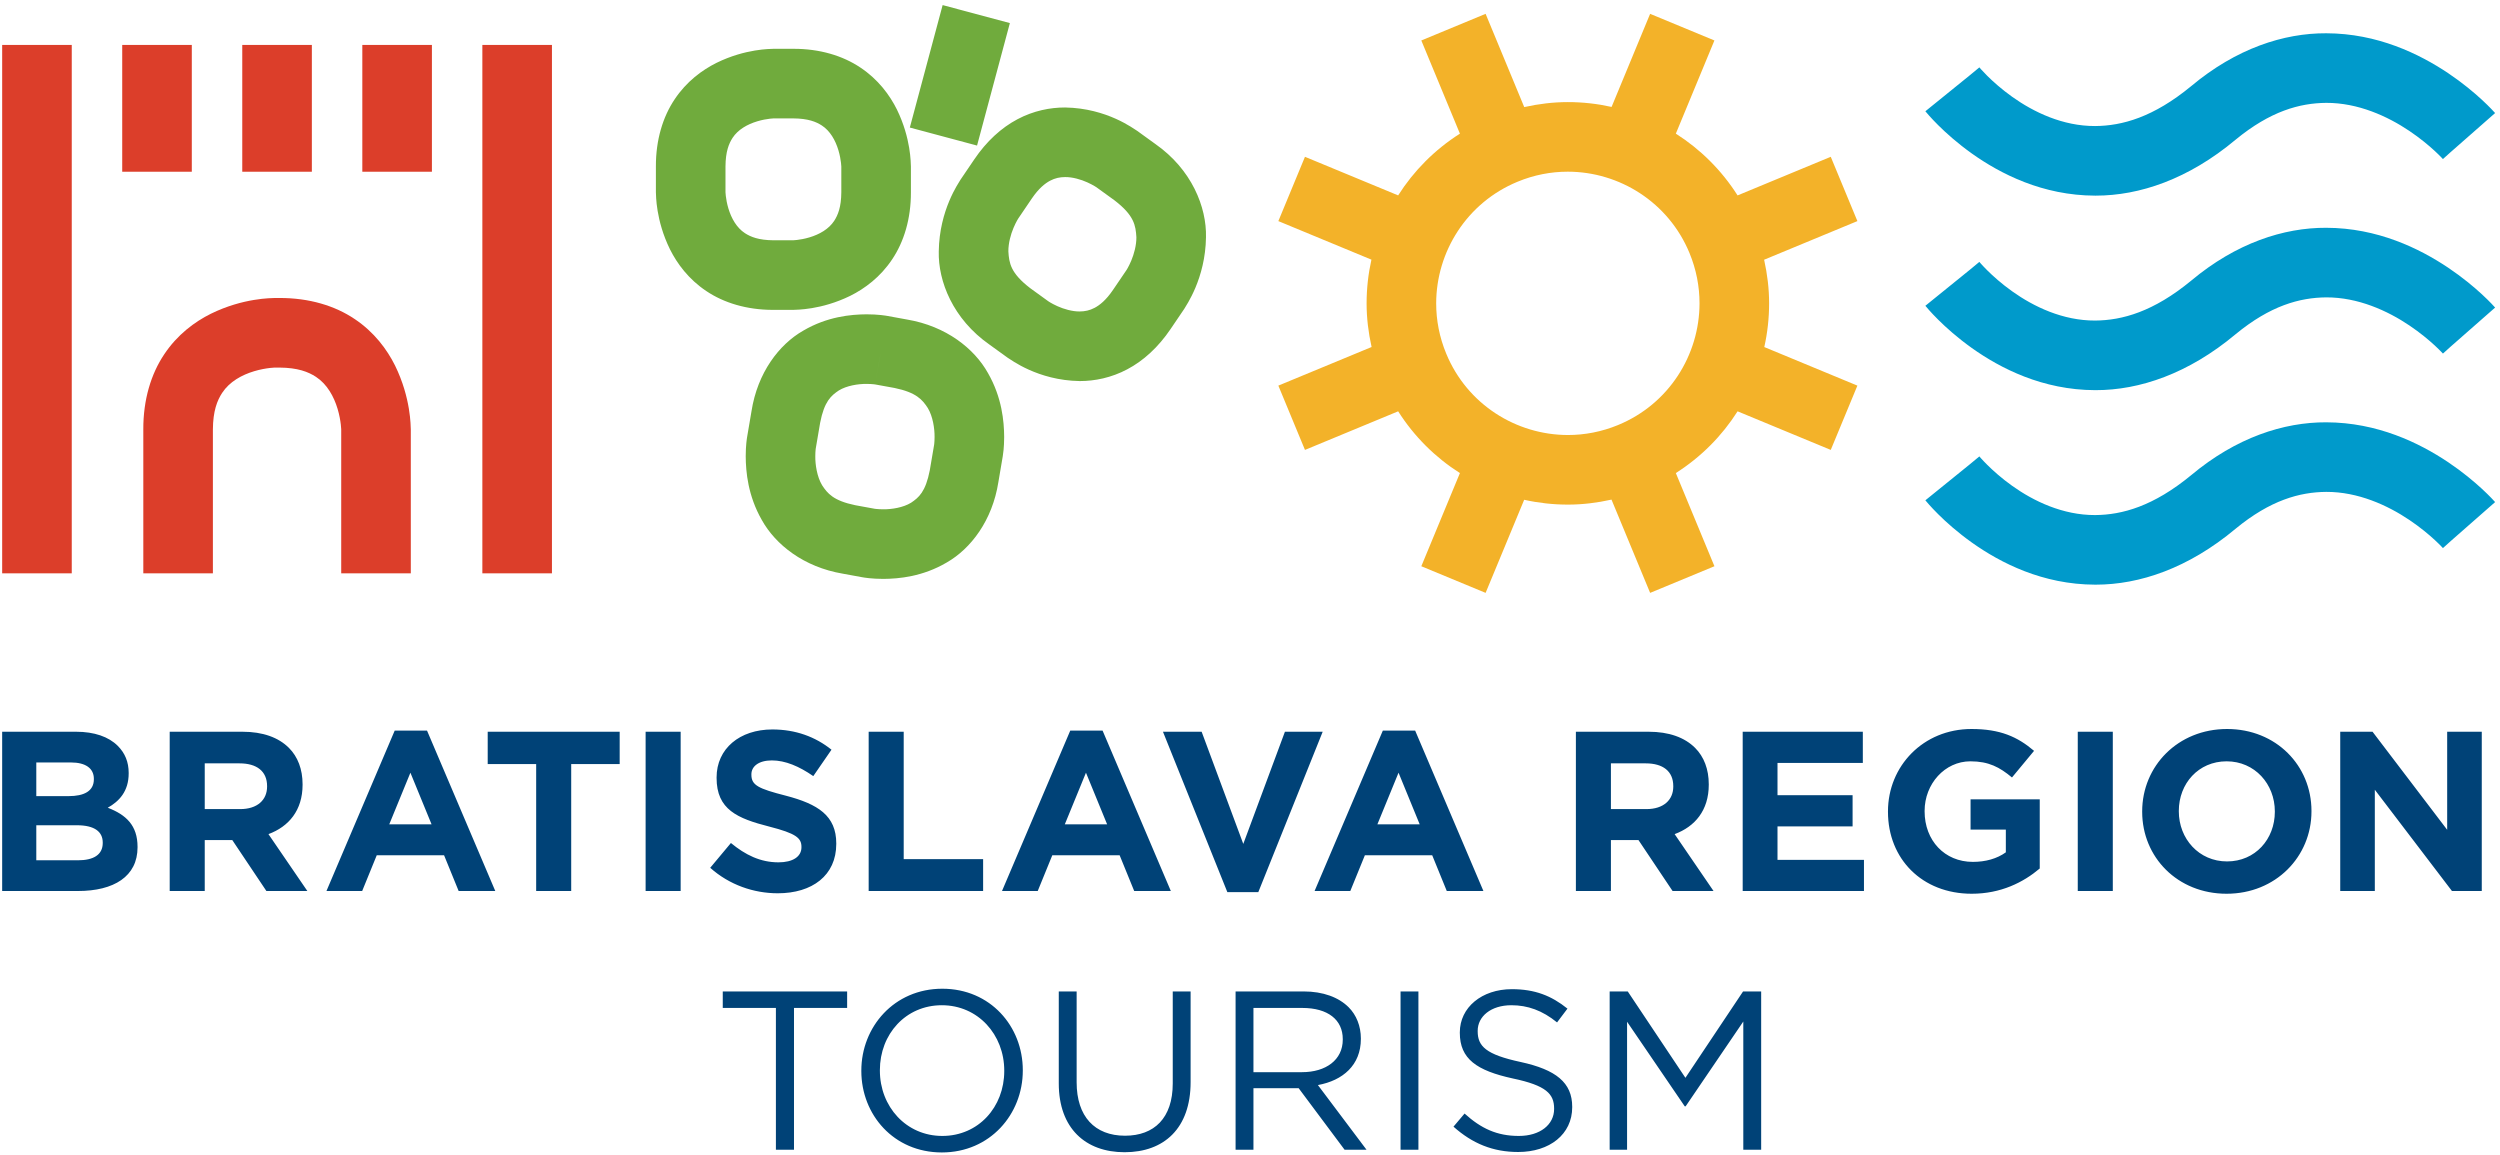
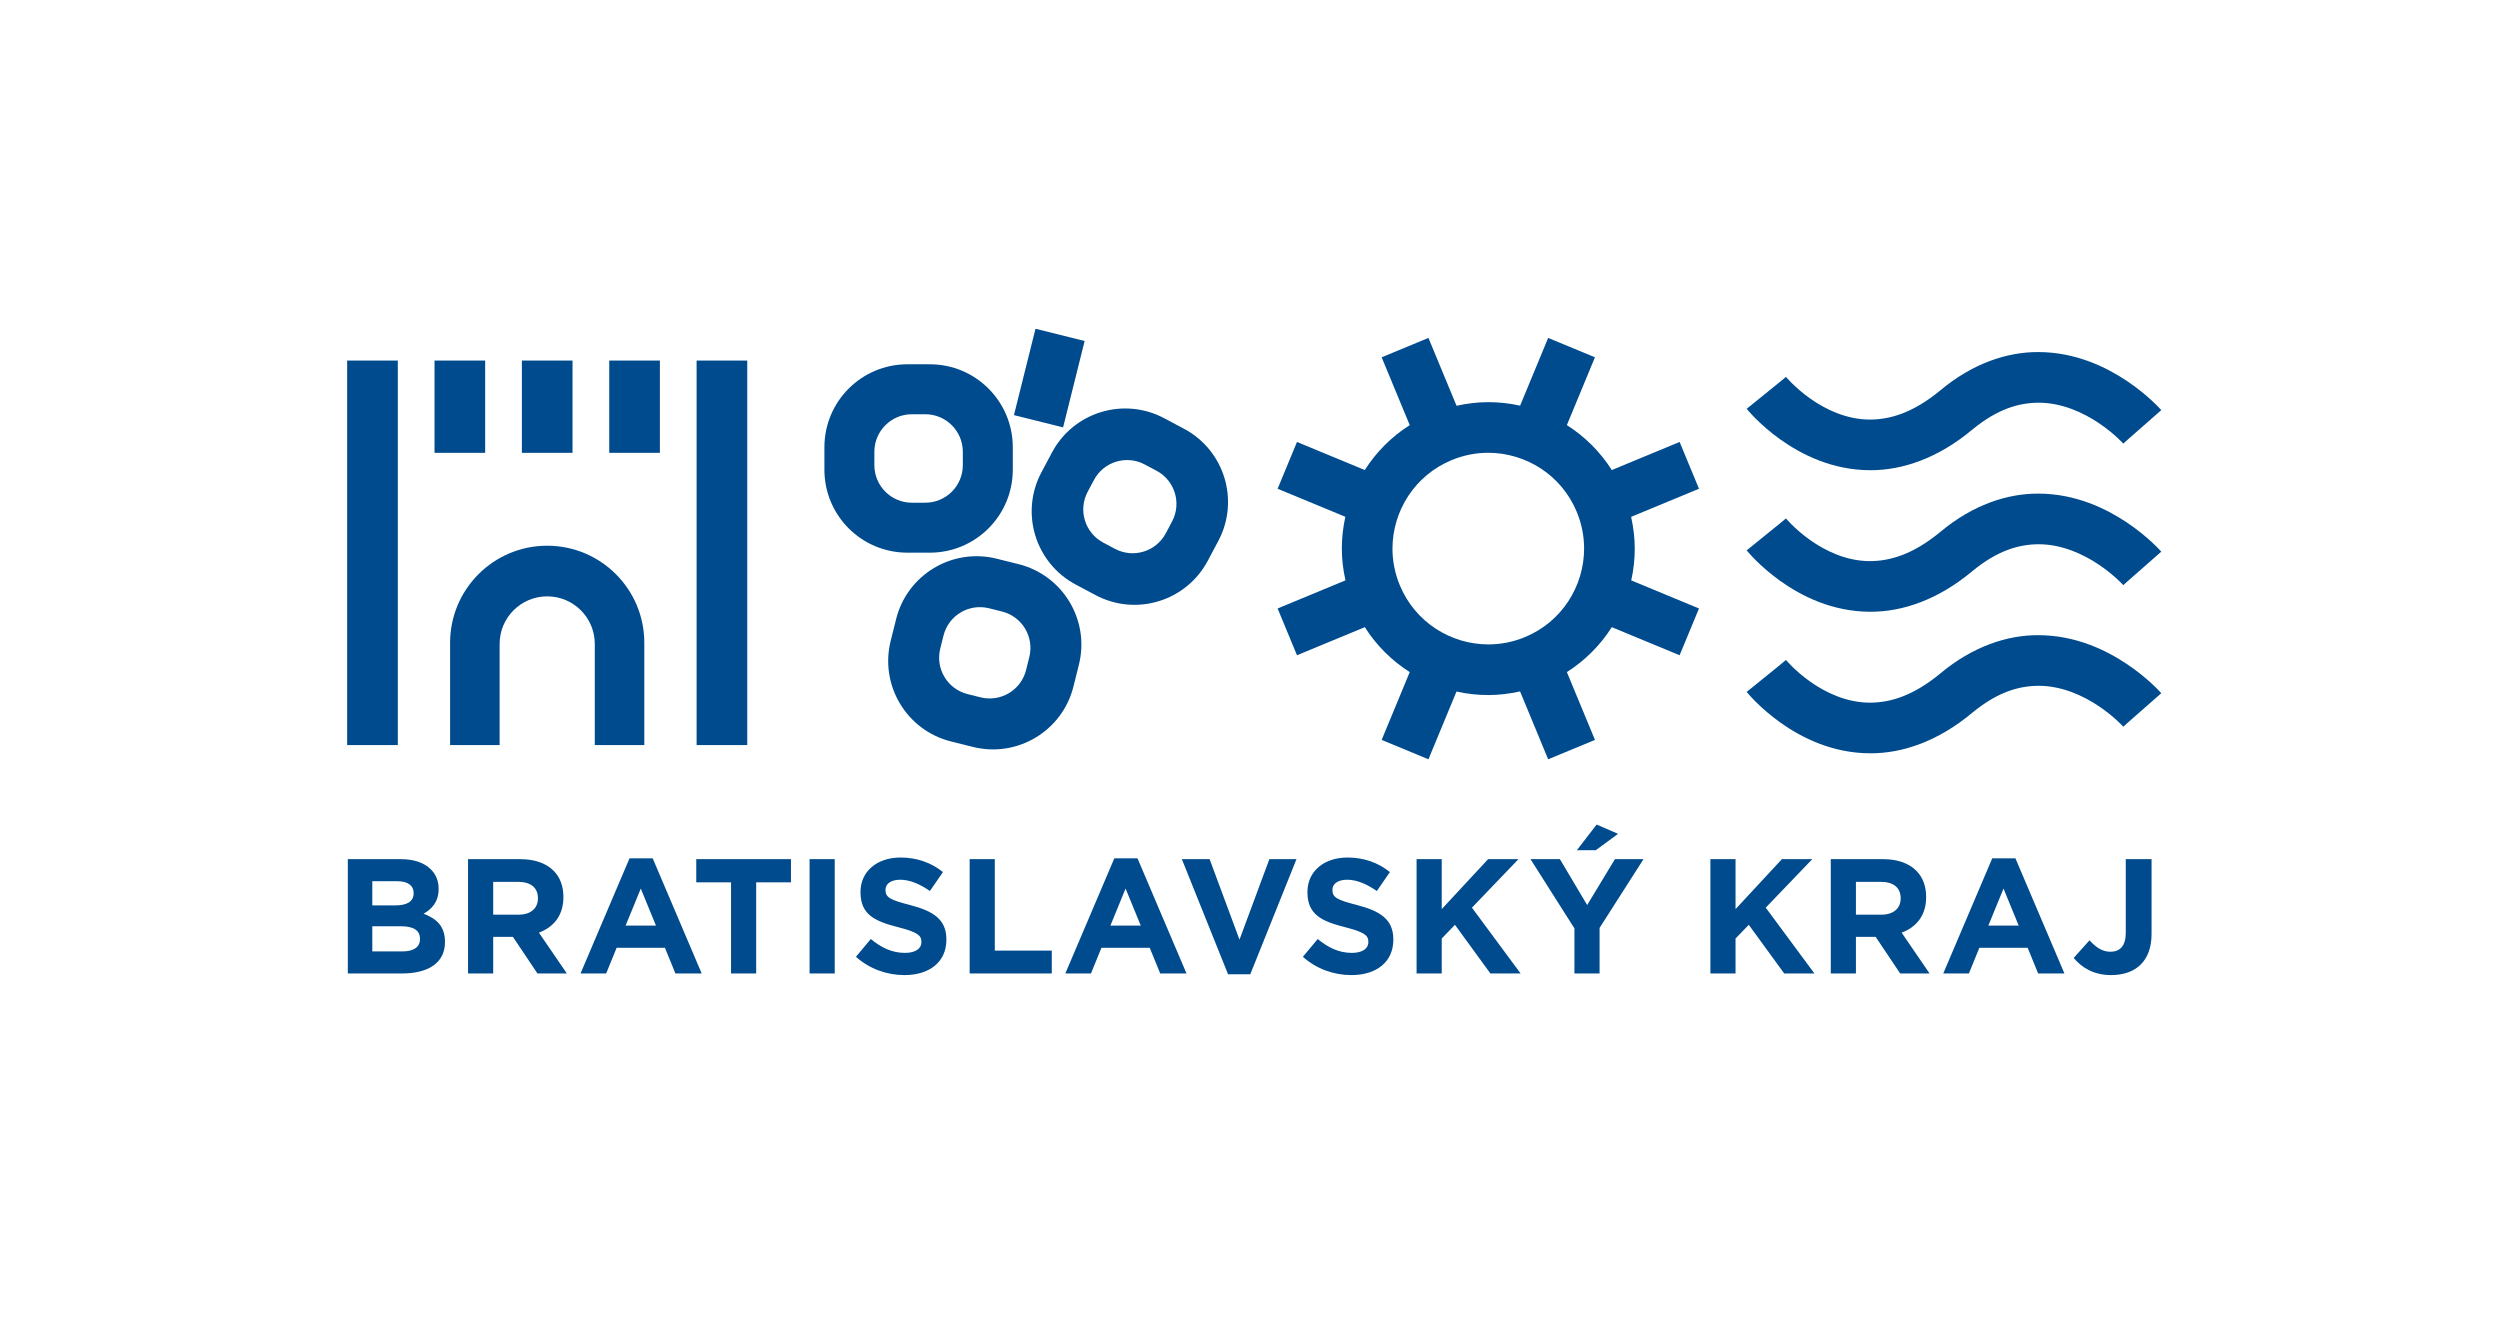
- <svg xmlns="http://www.w3.org/2000/svg" width="418px" height="193px" viewBox="0 0 418 193" version="1.1">
-   <g id="Page-1" stroke="none" stroke-width="1" fill="none" fill-rule="evenodd">
-     <g id="logo_BRT_2020_farebne" transform="translate(-80, -72)">
-       <g id="Group" transform="translate(80.362, 72.8505)">
-         <path d="M80.288,95.011 L91.924,95.011 L91.924,6.665 L80.288,6.665 L80.288,95.011 Z M60.218,27.866 L71.854,27.866 L71.854,6.665 L60.218,6.665 L60.218,27.866 Z M58.916,52.477 C55.649,50.278 51.346,48.958 46.348,48.973 L45.578,48.973 C45.091,49.005 40.338,48.935 34.895,51.608 C32.193,52.953 29.286,55.1 27.102,58.383 C24.902,61.653 23.582,65.953 23.599,70.953 L23.599,95.011 L35.234,95.011 L35.234,70.953 C35.251,67.871 35.949,66.112 36.783,64.837 C38.011,62.965 40.062,61.837 42.135,61.215 C43.147,60.91 44.099,60.752 44.754,60.676 C45.08,60.641 45.331,60.621 45.479,60.614 C45.552,60.609 45.6,60.609 45.617,60.609 L46.348,60.609 C49.43,60.626 51.187,61.325 52.463,62.157 C54.334,63.386 55.462,65.438 56.084,67.51 C56.388,68.522 56.546,69.474 56.622,70.126 C56.658,70.454 56.677,70.707 56.684,70.853 C56.689,70.927 56.689,70.975 56.689,70.992 L56.689,95.011 L68.327,95.011 L68.325,70.953 C68.294,70.466 68.363,65.713 65.691,60.27 C64.345,57.568 62.198,54.66 58.916,52.477 L58.916,52.477 Z M40.144,27.866 L51.78,27.866 L51.78,6.665 L40.144,6.665 L40.144,27.866 Z M20.072,27.866 L31.708,27.866 L31.708,6.665 L20.072,6.665 L20.072,27.866 Z M0,95.011 L11.636,95.011 L11.636,6.665 L0,6.665 L0,95.011 Z" id="Fill-1" fill="#DC3E2A" />
-         <path d="M201.279,38.813 C201.4,33.809 198.914,27.491 192.797,23.214 L189.754,21.014 C189.263,20.749 184.774,17.237 177.731,17.121 C175.256,17.114 172.448,17.654 169.757,19.087 C167.062,20.51 164.576,22.778 162.528,25.812 L160.225,29.208 C159.965,29.696 156.695,34.224 156.6,41.172 C156.479,46.173 158.966,52.491 165.083,56.77 L168.128,58.97 C168.618,59.236 173.106,62.748 180.149,62.864 L180.197,62.864 C182.659,62.864 185.449,62.319 188.119,60.896 C190.815,59.475 193.301,57.209 195.352,54.175 L197.656,50.776 C197.914,50.287 201.184,45.759 201.279,38.813 L201.279,38.813 Z M189.642,38.813 C189.652,40.17 189.242,41.648 188.783,42.735 C188.555,43.275 188.328,43.713 188.176,43.985 C188.101,44.12 188.041,44.215 188.013,44.262 L188.014,44.262 L185.721,47.641 C184.551,49.353 183.526,50.156 182.668,50.615 C181.809,51.066 181.032,51.219 180.149,51.227 C178.915,51.238 177.491,50.821 176.433,50.341 C175.905,50.104 175.474,49.865 175.204,49.704 C175.071,49.623 174.977,49.562 174.932,49.531 L174.931,49.532 L171.901,47.34 C168.601,44.811 168.358,43.147 168.237,41.172 C168.228,39.814 168.637,38.335 169.097,37.25 C169.324,36.71 169.551,36.272 169.703,36 C169.781,35.865 169.838,35.77 169.866,35.723 L169.866,35.722 L172.158,32.341 C173.329,30.629 174.354,29.826 175.209,29.366 C176.068,28.917 176.845,28.762 177.731,28.756 C178.964,28.744 180.388,29.16 181.446,29.643 C181.974,29.88 182.405,30.12 182.675,30.28 C182.81,30.361 182.902,30.423 182.95,30.453 L182.951,30.452 L185.979,32.644 C189.275,35.171 189.522,36.838 189.642,38.813 L189.642,38.813 Z M163.001,23.487 L168.487,3.011 L157.247,0 L151.761,20.476 L163.001,23.487 Z M151.942,26.98 C151.909,26.493 151.978,22.317 149.596,17.45 C148.395,15.037 146.464,12.42 143.507,10.452 C140.562,8.471 136.693,7.292 132.271,7.31 L128.973,7.31 C128.486,7.341 124.31,7.272 119.446,9.655 C117.03,10.858 114.414,12.787 112.445,15.744 C110.464,18.689 109.285,22.558 109.304,26.98 L109.304,31.291 C109.335,31.776 109.266,35.952 111.648,40.819 C112.852,43.232 114.78,45.848 117.737,47.817 C120.661,49.784 124.497,50.961 128.881,50.961 C128.912,50.961 128.943,50.961 128.973,50.96 L132.271,50.96 C132.758,50.928 136.934,50.996 141.798,48.614 C144.214,47.413 146.83,45.482 148.799,42.525 C150.782,39.58 151.959,35.711 151.942,31.291 L151.942,26.98 Z M140.307,31.291 C140.29,33.794 139.735,35.12 139.118,36.07 C138.215,37.455 136.65,38.339 134.982,38.838 C134.173,39.081 133.405,39.212 132.882,39.271 C132.622,39.301 132.424,39.315 132.313,39.32 C132.259,39.322 132.226,39.325 132.216,39.325 L128.973,39.325 C126.468,39.306 125.142,38.753 124.192,38.136 C122.806,37.233 121.925,35.666 121.424,34.002 C121.181,33.194 121.051,32.423 120.992,31.901 C120.961,31.641 120.947,31.442 120.942,31.332 C120.941,31.312 120.94,31.296 120.939,31.283 L120.939,26.98 C120.956,24.475 121.509,23.149 122.126,22.198 C123.029,20.814 124.596,19.932 126.262,19.431 C127.071,19.187 127.839,19.057 128.361,18.998 C128.621,18.967 128.819,18.953 128.931,18.949 C128.95,18.948 128.966,18.947 128.979,18.946 L132.271,18.946 C134.776,18.963 136.102,19.516 137.052,20.133 C138.437,21.035 139.321,22.603 139.82,24.269 C140.063,25.077 140.193,25.845 140.252,26.368 C140.283,26.628 140.297,26.827 140.302,26.937 C140.304,26.991 140.307,27.025 140.307,27.034 L140.307,31.291 Z M124.555,72.224 C124.514,72.466 124.322,73.653 124.322,75.442 C124.339,78.042 124.685,82.029 127.022,86.109 C129.307,90.213 134.028,93.963 140.547,95.067 L143.831,95.668 C144.093,95.716 145.387,95.938 147.323,95.941 C149.961,95.925 153.915,95.561 157.928,93.201 C161.965,90.893 165.561,86.167 166.566,79.756 L167.302,75.42 C167.342,75.173 167.532,73.988 167.535,72.203 C167.518,69.6 167.169,65.614 164.832,61.535 C162.55,57.431 157.826,53.679 151.31,52.577 L148.027,51.977 L148.028,51.976 C147.771,51.931 146.474,51.705 144.534,51.703 C141.896,51.719 137.94,52.083 133.928,54.443 C129.888,56.752 126.295,61.478 125.291,67.89 L124.555,72.224 Z M146.978,57.699 L146.493,60.357 L146.501,60.309 L145.93,63.42 L146.978,57.699 Z M135.956,75.442 C135.956,74.979 135.982,74.601 136.006,74.37 C136.013,74.287 136.02,74.223 136.025,74.181 C136.027,74.171 136.028,74.164 136.029,74.159 L136.764,69.842 C137.462,66.244 138.604,65.296 139.884,64.437 C141.193,63.627 143.14,63.321 144.534,63.34 C145.033,63.337 145.446,63.37 145.703,63.397 C145.831,63.408 145.919,63.423 145.959,63.428 L149.22,64.021 C152.86,64.774 153.865,65.985 154.768,67.372 C155.618,68.785 155.915,70.822 155.898,72.203 C155.898,72.668 155.872,73.048 155.851,73.278 C155.839,73.395 155.829,73.473 155.824,73.509 L155.825,73.509 L155.095,77.804 C154.394,81.398 153.252,82.346 151.97,83.205 C150.664,84.015 148.714,84.321 147.323,84.304 C146.821,84.304 146.406,84.273 146.149,84.247 C146.028,84.234 145.941,84.222 145.897,84.218 L145.872,84.213 C145.87,84.212 145.868,84.212 145.868,84.212 L142.641,83.622 C138.994,82.87 137.989,81.659 137.087,80.27 C136.239,78.859 135.94,76.821 135.956,75.442 L135.956,75.442 Z" id="Fill-3" fill="#70AB3D" />
-         <path d="M294.6,42.576 L310.194,36.117 L305.741,25.367 L290.16,31.823 C287.464,27.577 283.918,24.088 279.838,21.495 L286.288,5.915 L275.539,1.464 L269.095,17.027 C266.707,16.494 264.252,16.218 261.774,16.22 C259.356,16.22 256.914,16.513 254.49,17.054 L248.031,1.462 L237.282,5.916 L243.736,21.497 C239.49,24.192 236.001,27.738 233.409,31.819 L217.829,25.368 L213.378,36.118 L228.941,42.563 C228.408,44.95 228.133,47.405 228.134,49.883 C228.133,52.301 228.427,54.743 228.968,57.169 L213.378,63.625 L217.829,74.375 L233.41,67.921 C236.106,72.167 239.653,75.656 243.735,78.248 L237.282,93.825 L248.032,98.278 L254.48,82.714 C256.866,83.246 259.319,83.521 261.795,83.52 C264.215,83.52 266.657,83.225 269.081,82.684 L275.54,98.279 L286.291,93.825 L279.837,78.243 C284.082,75.548 287.57,72.002 290.161,67.922 L305.741,74.375 L310.194,63.626 L294.628,57.177 C295.161,54.79 295.436,52.336 295.434,49.859 C295.434,47.44 295.14,44.999 294.6,42.576 M283.799,49.859 C283.791,58.498 278.688,66.699 270.206,70.202 L270.207,70.204 C267.434,71.349 264.594,71.884 261.795,71.884 C253.158,71.877 244.958,66.773 241.453,58.294 C240.303,55.523 239.77,52.686 239.768,49.883 C239.775,41.246 244.881,33.043 253.364,29.539 C256.131,28.391 258.968,27.855 261.774,27.855 C270.41,27.862 278.614,32.969 282.119,41.449 C283.261,44.214 283.797,47.056 283.799,49.859" id="Fill-4" fill="#F3B229" />
-         <path d="M408.082,58.252 L416.824,50.572 L416.82,50.572 C416.595,50.322 413.8,47.156 408.966,43.903 C404.143,40.677 397.153,37.255 388.585,37.235 C381.488,37.203 373.534,39.771 365.996,46.081 C359.698,51.267 354.479,52.715 349.94,52.747 C344.526,52.764 339.653,50.414 336.065,47.851 C334.286,46.585 332.859,45.296 331.911,44.354 C331.437,43.884 331.084,43.499 330.857,43.25 C330.746,43.126 330.669,43.036 330.626,42.986 C330.615,42.973 330.606,42.962 330.601,42.954 C330.596,42.949 330.594,42.945 330.592,42.943 C330.589,42.94 330.588,42.938 330.587,42.937 L330.586,42.937 L329.042,44.217 L321.559,50.276 C321.782,50.545 324.498,53.887 329.313,57.327 C334.111,60.74 341.166,64.363 349.94,64.383 C349.981,64.383 350.023,64.383 350.065,64.383 C357.351,64.383 365.519,61.649 373.432,55.031 C379.235,50.252 384.153,48.905 388.585,48.871 C393.9,48.852 398.841,51.109 402.482,53.563 C404.291,54.779 405.752,56.009 406.728,56.911 C407.215,57.361 407.58,57.729 407.811,57.967 C407.927,58.085 408.009,58.172 408.055,58.223 C408.066,58.236 408.076,58.246 408.083,58.254 L408.094,58.269 L409.416,57.08 L408.082,58.252 Z M409.397,24.575 L416.824,18.049 L416.82,18.049 C416.595,17.8 413.8,14.634 408.966,11.378 C404.143,8.154 397.153,4.732 388.585,4.713 C381.488,4.678 373.534,7.246 365.996,13.558 C359.698,18.744 354.479,20.193 349.94,20.224 C344.526,20.241 339.653,17.891 336.065,15.329 C334.286,14.062 332.859,12.771 331.911,11.831 C331.437,11.359 331.084,10.976 330.857,10.727 C330.746,10.604 330.669,10.511 330.626,10.461 C330.615,10.449 330.608,10.439 330.601,10.431 C330.597,10.427 330.594,10.423 330.592,10.421 C330.589,10.418 330.588,10.416 330.587,10.414 L330.586,10.414 L329.074,11.667 L321.559,17.753 C321.782,18.02 324.498,21.363 329.313,24.804 C334.111,28.217 341.166,31.841 349.94,31.86 L350.056,31.86 C357.344,31.86 365.515,29.129 373.432,22.506 C379.235,17.729 384.153,16.383 388.585,16.349 C393.9,16.329 398.841,18.587 402.482,21.04 C404.291,22.256 405.752,23.487 406.728,24.388 C407.215,24.838 407.58,25.206 407.811,25.444 C407.927,25.563 408.009,25.65 408.053,25.701 C408.07,25.718 408.082,25.731 408.089,25.74 L408.094,25.747 L409.397,24.575 L408.082,25.73 L409.416,24.557 L409.397,24.575 Z M329.012,76.765 L330.601,75.479 C330.597,75.474 330.588,75.463 330.586,75.462 L329.012,76.765 Z M330.601,75.479 L321.559,82.801 C321.782,83.068 324.498,86.41 329.313,89.849 C334.111,93.262 341.166,96.886 349.94,96.905 L350.065,96.905 C357.349,96.906 365.519,94.171 373.432,87.553 C379.235,82.774 384.153,81.427 388.585,81.393 C393.9,81.374 398.841,83.632 402.482,86.085 C404.291,87.301 405.752,88.531 406.728,89.433 C407.215,89.883 407.58,90.251 407.811,90.489 C407.927,90.609 408.009,90.697 408.055,90.745 C408.071,90.762 408.082,90.776 408.089,90.784 L408.094,90.792 L409.469,89.556 L416.824,83.096 L416.82,83.093 C416.595,82.845 413.8,79.679 408.966,76.426 C404.143,73.199 397.153,69.779 388.585,69.76 C381.492,69.726 373.534,72.294 365.996,78.603 C359.698,83.789 354.481,85.237 349.94,85.269 C344.526,85.285 339.653,82.936 336.065,80.376 C334.286,79.107 332.859,77.818 331.911,76.876 C331.437,76.407 331.084,76.024 330.857,75.774 C330.746,75.648 330.669,75.558 330.626,75.508 C330.612,75.491 330.607,75.486 330.601,75.479 L330.601,75.479 Z" id="Fill-5" fill="#009ACB" />
-         <path d="M0,148.126 L12.669,148.126 C18.68,148.126 22.636,145.691 22.636,140.821 L22.636,140.745 C22.636,137.169 20.734,135.381 17.653,134.202 C19.555,133.137 21.153,131.464 21.153,128.458 L21.153,128.381 C21.153,126.555 20.544,125.072 19.327,123.855 C17.805,122.332 15.408,121.496 12.364,121.496 L0,121.496 L0,148.126 Z M5.707,132.262 L5.707,126.632 L11.489,126.632 C13.962,126.632 15.332,127.621 15.332,129.37 L15.332,129.446 C15.332,131.425 13.696,132.262 11.109,132.262 L5.707,132.262 Z M5.707,142.99 L5.707,137.131 L12.479,137.131 C15.484,137.131 16.816,138.234 16.816,140.024 L16.816,140.1 C16.816,142.077 15.256,142.99 12.669,142.99 L5.707,142.99 Z M28.012,148.126 L33.87,148.126 L33.87,139.605 L38.474,139.605 L44.18,148.126 L51.028,148.126 L44.523,138.615 C47.909,137.359 50.229,134.659 50.229,130.359 L50.229,130.284 C50.229,127.772 49.431,125.68 47.947,124.197 C46.197,122.447 43.572,121.496 40.186,121.496 L28.012,121.496 L28.012,148.126 Z M33.87,134.43 L33.87,126.784 L39.691,126.784 C42.545,126.784 44.295,128.077 44.295,130.589 L44.295,130.665 C44.295,132.909 42.659,134.43 39.805,134.43 L33.87,134.43 Z M54.22,148.126 L60.193,148.126 L62.628,142.154 L73.889,142.154 L76.324,148.126 L82.449,148.126 L71.036,121.305 L65.633,121.305 L54.22,148.126 Z M64.72,136.98 L68.258,128.344 L71.797,136.98 L64.72,136.98 Z M89.285,148.126 L95.144,148.126 L95.144,126.897 L103.248,126.897 L103.248,121.496 L81.182,121.496 L81.182,126.897 L89.285,126.897 L89.285,148.126 Z M107.585,148.126 L113.444,148.126 L113.444,121.496 L107.585,121.496 L107.585,148.126 Z M129.684,148.506 C135.429,148.506 139.462,145.54 139.462,140.251 L139.462,140.175 C139.462,135.534 136.418,133.594 131.016,132.185 C126.413,131.006 125.271,130.435 125.271,128.685 L125.271,128.609 C125.271,127.317 126.451,126.29 128.695,126.29 C130.94,126.29 133.261,127.278 135.619,128.915 L138.663,124.501 C135.962,122.332 132.652,121.115 128.771,121.115 C123.331,121.115 119.451,124.311 119.451,129.143 L119.451,129.219 C119.451,134.506 122.913,135.99 128.277,137.359 C132.728,138.501 133.641,139.262 133.641,140.745 L133.641,140.821 C133.641,142.381 132.195,143.333 129.799,143.333 C126.755,143.333 124.244,142.077 121.847,140.1 L118.385,144.245 C121.581,147.1 125.652,148.506 129.684,148.506 L129.684,148.506 Z M144.879,148.126 L164.016,148.126 L164.016,142.8 L150.738,142.8 L150.738,121.496 L144.879,121.496 L144.879,148.126 Z M167.173,148.126 L173.146,148.126 L175.581,142.154 L186.842,142.154 L189.277,148.126 L195.402,148.126 L183.989,121.305 L178.586,121.305 L167.173,148.126 Z M177.673,136.98 L181.211,128.344 L184.75,136.98 L177.673,136.98 Z M204.852,148.316 L210.026,148.316 L220.792,121.496 L214.477,121.496 L207.515,140.251 L200.552,121.496 L194.085,121.496 L204.852,148.316 Z M219.436,148.126 L225.409,148.126 L227.843,142.154 L239.105,142.154 L241.539,148.126 L247.665,148.126 L236.251,121.305 L230.849,121.305 L219.436,148.126 Z M229.936,136.98 L233.474,128.344 L237.012,136.98 L229.936,136.98 Z M263.126,148.126 L268.984,148.126 L268.984,139.605 L273.588,139.605 L279.294,148.126 L286.142,148.126 L279.637,138.615 C283.023,137.359 285.344,134.659 285.344,130.359 L285.344,130.284 C285.344,127.772 284.545,125.68 283.061,124.197 C281.311,122.447 278.686,121.496 275.3,121.496 L263.126,121.496 L263.126,148.126 Z M268.984,134.43 L268.984,126.784 L274.805,126.784 C277.659,126.784 279.409,128.077 279.409,130.589 L279.409,130.665 C279.409,132.909 277.773,134.43 274.919,134.43 L268.984,134.43 Z M291.016,148.126 L311.293,148.126 L311.293,142.915 L296.836,142.915 L296.836,137.321 L309.391,137.321 L309.391,132.109 L296.836,132.109 L296.836,126.707 L311.103,126.707 L311.103,121.496 L291.016,121.496 L291.016,148.126 Z M329.307,148.583 C334.177,148.583 337.943,146.68 340.683,144.361 L340.683,132.794 L329.117,132.794 L329.117,137.855 L335.014,137.855 L335.014,141.659 C333.53,142.725 331.628,143.256 329.498,143.256 C324.78,143.256 321.432,139.68 321.432,134.81 L321.432,134.734 C321.432,130.208 324.818,126.442 329.079,126.442 C332.161,126.442 333.987,127.43 336.041,129.143 L339.732,124.692 C336.954,122.332 334.063,121.038 329.269,121.038 C321.204,121.038 315.307,127.24 315.307,134.81 L315.307,134.887 C315.307,142.762 321.014,148.583 329.307,148.583 L329.307,148.583 Z M347.04,148.126 L352.899,148.126 L352.899,121.496 L347.04,121.496 L347.04,148.126 Z M371.925,148.583 C380.143,148.583 386.116,142.381 386.116,134.81 L386.116,134.734 C386.116,127.165 380.219,121.038 372.001,121.038 C363.784,121.038 357.811,127.24 357.811,134.81 L357.811,134.887 C357.811,142.458 363.708,148.583 371.925,148.583 L371.925,148.583 Z M372.001,143.18 C367.284,143.18 363.936,139.376 363.936,134.81 L363.936,134.734 C363.936,130.169 367.208,126.442 371.925,126.442 C376.643,126.442 379.991,130.245 379.991,134.81 L379.991,134.887 C379.991,139.452 376.719,143.18 372.001,143.18 L372.001,143.18 Z M390.925,148.126 L396.708,148.126 L396.708,131.196 L409.605,148.126 L414.589,148.126 L414.589,121.496 L408.806,121.496 L408.806,137.893 L396.327,121.496 L390.925,121.496 L390.925,148.126 Z" id="Fill-6" fill="#004277" />
-         <path d="M129.369,191.385 L132.394,191.385 L132.394,167.678 L141.279,167.678 L141.279,164.918 L120.484,164.918 L120.484,167.678 L129.369,167.678 L129.369,191.385 Z M157.114,191.839 C165.167,191.839 170.65,185.449 170.65,178.152 L170.65,178.076 C170.65,170.779 165.243,164.464 157.189,164.464 C149.136,164.464 143.653,170.854 143.653,178.152 L143.653,178.227 C143.653,185.524 149.06,191.839 157.114,191.839 L157.114,191.839 Z M157.189,189.079 C151.14,189.079 146.754,184.163 146.754,178.152 L146.754,178.076 C146.754,172.064 151.064,167.224 157.114,167.224 C163.163,167.224 167.549,172.14 167.549,178.152 L167.549,178.227 C167.549,184.239 163.239,189.079 157.189,189.079 L157.189,189.079 Z M187.668,191.801 C194.284,191.801 198.708,187.793 198.708,180.08 L198.708,164.918 L195.721,164.918 L195.721,180.307 C195.721,186.092 192.621,189.041 187.743,189.041 C182.677,189.041 179.652,185.827 179.652,180.118 L179.652,164.918 L176.665,164.918 L176.665,180.307 C176.665,187.793 181.127,191.801 187.668,191.801 L187.668,191.801 Z M206.228,191.385 L209.215,191.385 L209.215,181.101 L216.777,181.101 L224.453,191.385 L228.12,191.385 L219.991,180.571 C224.15,179.815 227.175,177.244 227.175,172.858 L227.175,172.782 C227.175,170.703 226.419,168.85 225.133,167.565 C223.469,165.901 220.861,164.918 217.609,164.918 L206.228,164.918 L206.228,191.385 Z M209.215,178.416 L209.215,167.678 L217.382,167.678 C221.655,167.678 224.15,169.644 224.15,172.896 L224.15,172.972 C224.15,176.374 221.314,178.416 217.344,178.416 L209.215,178.416 Z M233.81,191.385 L236.797,191.385 L236.797,164.918 L233.81,164.918 L233.81,191.385 Z M253.475,191.763 C258.73,191.763 262.511,188.814 262.511,184.277 L262.511,184.201 C262.511,180.155 259.789,178 253.891,176.715 C248.068,175.467 246.707,174.068 246.707,171.573 L246.707,171.497 C246.707,169.115 248.9,167.224 252.34,167.224 C255.063,167.224 257.52,168.094 259.978,170.098 L261.717,167.792 C259.033,165.636 256.273,164.54 252.416,164.54 C247.387,164.54 243.72,167.603 243.72,171.762 L243.72,171.837 C243.72,176.185 246.518,178.152 252.605,179.475 C258.163,180.647 259.486,182.046 259.486,184.504 L259.486,184.579 C259.486,187.188 257.142,189.079 253.588,189.079 C249.921,189.079 247.274,187.831 244.514,185.335 L242.661,187.528 C245.837,190.364 249.278,191.763 253.475,191.763 L253.475,191.763 Z M268.773,191.385 L271.684,191.385 L271.684,169.985 L281.325,184.125 L281.477,184.125 L291.118,169.947 L291.118,191.385 L294.105,191.385 L294.105,164.918 L291.08,164.918 L281.439,179.361 L271.797,164.918 L268.773,164.918 L268.773,191.385 Z" id="Fill-7" fill="#004277" />
-       </g>
-     </g>
+ <svg xmlns="http://www.w3.org/2000/svg" version="1.1" width="595.276" height="317.48" viewBox="0 0 595.276 317.48">
+   <defs>
+     <clipPath id="clip_1">
+       <path transform="matrix(1,0,0,-1,0,317.48)" d="M0 0H595.276V317.48H0Z" />
+     </clipPath>
+     <clipPath id="clip_2">
+       <path transform="matrix(1,0,0,-1,0,317.48)" d="M0 0H595.276V317.48H0Z" />
+     </clipPath>
+   </defs>
+   <g clip-path="url(#clip_1)">
+     <path transform="matrix(1,0,0,-1,82.8188,231.7911)" d="M0 0H12.947C19.09 0 23.134 2.488 23.134 7.465V7.543C23.134 11.198 21.19 13.025 18.041 14.23 19.985 15.319 21.618 17.03 21.618 20.101V20.179C21.618 22.045 20.996 23.562 19.751 24.806 18.196 26.361 15.747 27.217 12.636 27.217H0ZM5.832 16.213V21.968H11.742C14.269 21.968 15.669 20.957 15.669 19.168V19.09C15.669 17.069 13.997 16.213 11.353 16.213ZM5.832 5.249V11.237H12.753C15.824 11.237 17.185 10.109 17.185 8.282V8.204C17.185 6.182 15.591 5.249 12.947 5.249ZM28.627 0H34.615V8.709H39.32L45.152 0H52.15L45.502 9.72C48.962 11.003 51.334 13.764 51.334 18.157V18.235C51.334 20.801 50.517 22.94 49.001 24.456 47.212 26.245 44.53 27.217 41.069 27.217H28.627ZM34.615 13.997V21.812H40.564C43.48 21.812 45.268 20.49 45.268 17.924V17.846C45.268 15.552 43.596 13.997 40.68 13.997ZM55.412 0H61.516L64.005 6.104H75.513L78.002 0H84.262L72.597 27.411H67.076ZM66.143 11.392 69.759 20.218 73.375 11.392ZM91.248 0H97.236V21.695H105.517V27.217H82.967V21.695H91.248ZM109.95 0H115.938V27.217H109.95ZM132.535-.389C138.406-.389 142.528 2.644 142.528 8.048V8.126C142.528 12.87 139.417 14.852 133.896 16.291 129.192 17.496 128.025 18.08 128.025 19.868V19.946C128.025 21.268 129.231 22.318 131.525 22.318 133.819 22.318 136.19 21.307 138.601 19.635L141.711 24.145C138.951 26.361 135.568 27.605 131.602 27.605 126.042 27.605 122.077 24.339 122.077 19.402V19.324C122.077 13.919 125.615 12.403 131.097 11.003 135.646 9.837 136.579 9.059 136.579 7.543V7.465C136.579 5.871 135.102 4.899 132.652 4.899 129.542 4.899 126.976 6.182 124.526 8.204L120.988 3.966C124.254 1.05 128.414-.389 132.535-.389M148.064 0H167.621V5.443H154.052V27.217H148.064ZM170.848 0H176.952L179.441 6.104H190.949L193.438 0H199.698L188.033 27.411H182.512ZM181.579 11.392 185.195 20.218 188.811 11.392ZM209.596-.194H214.884L225.888 27.217H219.433L212.318 8.048 205.203 27.217H198.593ZM238.955-.389C244.826-.389 248.948 2.644 248.948 8.048V8.126C248.948 12.87 245.837 14.852 240.316 16.291 235.612 17.496 234.445 18.08 234.445 19.868V19.946C234.445 21.268 235.65 22.318 237.944 22.318 240.238 22.318 242.61 21.307 245.021 19.635L248.131 24.145C245.371 26.361 241.988 27.605 238.022 27.605 232.462 27.605 228.496 24.339 228.496 19.402V19.324C228.496 13.919 232.035 12.403 237.517 11.003 242.066 9.837 242.999 9.059 242.999 7.543V7.465C242.999 5.871 241.521 4.899 239.072 4.899 235.961 4.899 233.395 6.182 230.946 8.204L227.408 3.966C230.674 1.05 234.834-.389 238.955-.389M254.484 0H260.472V8.32L263.621 11.586 272.058 0H279.251L267.665 15.669 278.746 27.217H271.514L260.472 15.319V27.217H254.484ZM292.07 0H298.058V10.848L308.517 27.217H301.713L295.103 16.291 288.61 27.217H281.611L292.07 10.731ZM292.653 29.355H297.164L302.451 33.243 297.358 35.459ZM324.445 0H330.432V8.32L333.582 11.586 342.019 0H349.212L337.625 15.669 348.706 27.217H341.474L330.432 15.319V27.217H324.445ZM353.107 0H359.095V8.709H363.8L369.632 0H376.63L369.982 9.72C373.442 11.003 375.814 13.764 375.814 18.157V18.235C375.814 20.801 374.997 22.94 373.481 24.456 371.693 26.245 369.01 27.217 365.549 27.217H353.107ZM359.095 13.997V21.812H365.044C367.96 21.812 369.748 20.49 369.748 17.924V17.846C369.748 15.552 368.077 13.997 365.161 13.997ZM379.892 0H385.996L388.485 6.104H399.993L402.482 0H408.742L397.077 27.411H391.556ZM390.623 11.392 394.239 20.218 397.855 11.392ZM419.85-.389C422.805-.389 425.254 .467 426.926 2.138 428.559 3.771 429.492 6.182 429.492 9.409V27.217H423.349V9.681C423.349 6.532 421.949 5.171 419.694 5.171 417.789 5.171 416.273 6.182 414.717 7.893L410.946 3.694C412.812 1.477 415.612-.389 419.85-.389" fill="#004b8d" />
+     <path transform="matrix(1,0,0,-1,388.3862,123.0687)" d="M0 0 16.16 6.694 11.546 17.834-4.601 11.144C-7.395 15.544-11.07 19.16-15.298 21.846L-8.614 37.992-19.753 42.606-26.432 26.477C-28.906 27.03-31.45 27.315-34.018 27.314-36.525 27.314-39.055 27.009-41.567 26.449L-48.26 42.607-59.4 37.992-52.712 21.844C-57.112 19.052-60.727 15.377-63.414 11.148L-79.559 17.833-84.172 6.692-68.044 .013C-68.596-2.461-68.882-5.004-68.88-7.572-68.882-10.078-68.577-12.609-68.016-15.123L-84.172-21.813-79.559-32.954-63.412-26.266C-60.618-30.666-56.942-34.281-52.712-36.967L-59.4-53.111-48.259-57.725-41.578-41.595C-39.105-42.147-36.563-42.432-33.996-42.431-31.489-42.431-28.958-42.125-26.445-41.565L-19.752-57.726-8.611-53.111-15.299-36.962C-10.9-34.169-7.285-30.494-4.6-26.266L11.546-32.954 16.16-21.815 .029-15.131C.581-12.657 .866-10.115 .865-7.547 .865-5.041 .56-2.511 0 0M-11.193-7.547C-11.201-16.5-16.49-24.999-25.28-28.63L-25.279-28.632C-28.152-29.818-31.096-30.372-33.996-30.372-42.947-30.365-51.445-25.076-55.077-16.289-56.27-13.417-56.821-10.477-56.824-7.572-56.817 1.378-51.525 9.88-42.734 13.51-39.866 14.7-36.926 15.256-34.018 15.256-25.069 15.248-16.567 9.956-12.934 1.167-11.751-1.698-11.195-4.643-11.193-7.547" fill="#004b8d" />
+     <path transform="matrix(1,0,0,-1,505.5676,139.3135)" d="M0 0 9.059 7.959H9.056C8.822 8.218 5.926 11.499 .916 14.87-4.082 18.213-11.326 21.76-20.205 21.78-27.56 21.813-35.802 19.152-43.615 12.613-50.141 7.239-55.55 5.738-60.254 5.705-65.865 5.688-70.914 8.122-74.632 10.779-76.477 12.091-77.955 13.426-78.937 14.403-79.429 14.89-79.795 15.289-80.029 15.547-80.145 15.676-80.224 15.768-80.27 15.821-80.28 15.834-80.29 15.845-80.295 15.854-80.3 15.859-80.302 15.863-80.305 15.865-80.307 15.868-80.308 15.87-80.309 15.871L-80.311 15.872-81.911 14.545-89.665 8.265C-89.434 7.987-86.62 4.523-81.63 .958-76.658-2.578-69.346-6.333-60.254-6.353-60.211-6.354-60.168-6.354-60.124-6.354-52.574-6.354-44.109-3.521-35.909 3.338-29.894 8.29-24.798 9.686-20.205 9.721-14.697 9.742-9.576 7.402-5.803 4.859-3.928 3.599-2.415 2.324-1.404 1.39-.898 .923-.52 .542-.281 .296-.161 .173-.076 .083-.028 .03-.016 .016-.006 .006 .001-.002L.013-.018 1.383 1.215ZM1.362 34.9 9.059 41.663H9.056C8.822 41.922 5.926 45.202 .916 48.576-4.082 51.917-11.326 55.464-20.205 55.484-27.56 55.519-35.802 52.858-43.615 46.317-50.141 40.943-55.55 39.442-60.254 39.409-65.865 39.392-70.914 41.826-74.632 44.482-76.477 45.795-77.955 47.133-78.937 48.107-79.429 48.596-79.795 48.993-80.029 49.251-80.145 49.379-80.224 49.475-80.27 49.527-80.28 49.54-80.288 49.549-80.295 49.558-80.299 49.562-80.302 49.566-80.305 49.568-80.307 49.572-80.308 49.574-80.309 49.575H-80.311L-81.877 48.277-89.665 41.969C-89.434 41.694-86.62 38.229-81.63 34.662-76.658 31.126-69.346 27.371-60.254 27.35H-60.134C-52.581 27.35-44.113 30.181-35.909 37.044-29.894 41.995-24.798 43.39-20.205 43.425-14.697 43.445-9.576 41.106-5.803 38.563-3.928 37.303-2.415 36.028-1.404 35.094-.898 34.627-.52 34.246-.281 34-.161 33.877-.076 33.786-.03 33.734-.013 33.716 0 33.702 .007 33.693L.013 33.686 1.362 34.9 0 33.703 1.383 34.919ZM-81.942-19.185-80.296-17.852C-80.3-17.848-80.308-17.837-80.311-17.835ZM-80.296-17.852-89.665-25.44C-89.434-25.717-86.62-29.181-81.63-32.745-76.658-36.281-69.346-40.037-60.254-40.057H-60.124C-52.576-40.058-44.109-37.224-35.909-30.365-29.894-25.412-24.798-24.017-20.205-23.982-14.697-23.962-9.576-26.301-5.803-28.844-3.928-30.104-2.415-31.379-1.404-32.313-.898-32.78-.52-33.161-.281-33.408-.161-33.533-.076-33.624-.028-33.674-.012-33.691 0-33.705 .007-33.713L.013-33.722 1.437-32.44 9.059-25.746 9.056-25.744C8.822-25.486 5.926-22.205 .916-18.834-4.082-15.49-11.326-11.946-20.205-11.926-27.556-11.891-35.802-14.552-43.615-21.09-50.141-26.465-55.548-27.965-60.254-27.998-65.865-28.015-70.914-25.58-74.632-22.927-76.477-21.612-77.955-20.277-78.937-19.301-79.429-18.814-79.795-18.417-80.029-18.158-80.145-18.028-80.224-17.935-80.27-17.883-80.284-17.865-80.288-17.86-80.296-17.852" fill="#004b8d" />
+   </g>
+   <path transform="matrix(1,0,0,-1,0,317.48)" d="M177.926 231.626H165.868V140.071H177.926ZM145.069 209.656H157.127V231.627H145.069ZM124.265 209.656H136.323V231.627H124.265ZM103.465 209.656H115.523V231.627H103.465ZM82.664 140.071H94.722V231.626H82.664Z" fill="#004b8d" />
+   <g clip-path="url(#clip_2)">
+     <path transform="matrix(1,0,0,-1,153.4184,177.409)" d="M0 0V24.345C0 37.116-10.353 47.468-23.123 47.468-35.894 47.468-46.246 37.116-46.246 24.345V0H-34.454V24.079C-34.454 30.337-29.381 35.41-23.123 35.41-16.866 35.41-11.793 30.337-11.793 24.079V0Z" fill="#004b8d" />
+     <path transform="matrix(1,0,0,-1,281.9256,102.0943)" d="M0 0-4.729 2.515C-14.36 7.636-26.319 3.979-31.44-5.651L-33.955-10.381C-39.075-20.012-35.419-31.97-25.788-37.091L-21.059-39.606C-11.428-44.727 .531-41.071 5.651-31.44L8.166-26.71C13.287-17.079 9.631-5.121 0 0M-2.846-22.081-4.344-24.898C-6.661-29.256-12.072-30.91-16.43-28.593L-19.247-27.096C-23.605-24.778-25.259-19.368-22.942-15.01L-21.444-12.193C-19.127-7.835-13.716-6.181-9.358-8.498L-6.541-9.996C-2.184-12.313-.529-17.724-2.846-22.081M-28.792 .331-23.664 20.898-35.364 23.815-40.492 3.248ZM-40.77-9.752V-4.396C-40.77 6.512-49.612 15.355-60.52 15.355H-65.876C-76.784 15.355-85.626 6.512-85.626-4.396V-9.752C-85.626-20.66-76.784-29.502-65.876-29.502H-60.52C-49.612-29.502-40.77-20.66-40.77-9.752M-52.667-8.669C-52.667-13.605-56.667-17.605-61.603-17.605H-64.793C-69.729-17.605-73.73-13.605-73.73-8.669V-5.479C-73.73-.543-69.729 3.458-64.793 3.458H-61.603C-56.667 3.458-52.667-.543-52.667-5.479ZM-69.847-50.519C-72.486-61.102-66.045-71.821-55.461-74.46L-50.264-75.756C-39.68-78.395-28.961-71.954-26.322-61.37L-25.027-56.173C-22.388-45.59-28.828-34.871-39.412-32.232L-44.609-30.936C-55.193-28.297-65.912-34.738-68.551-45.321ZM-58.041-52.346-57.27-49.25C-56.076-44.461-51.226-41.547-46.437-42.741L-43.341-43.513C-38.552-44.707-35.638-49.557-36.832-54.346L-37.604-57.442C-38.798-62.23-43.648-65.145-48.437-63.951L-51.532-63.179C-56.321-61.985-59.235-57.135-58.041-52.346" fill="#004b8d" />
  </g>
</svg>
